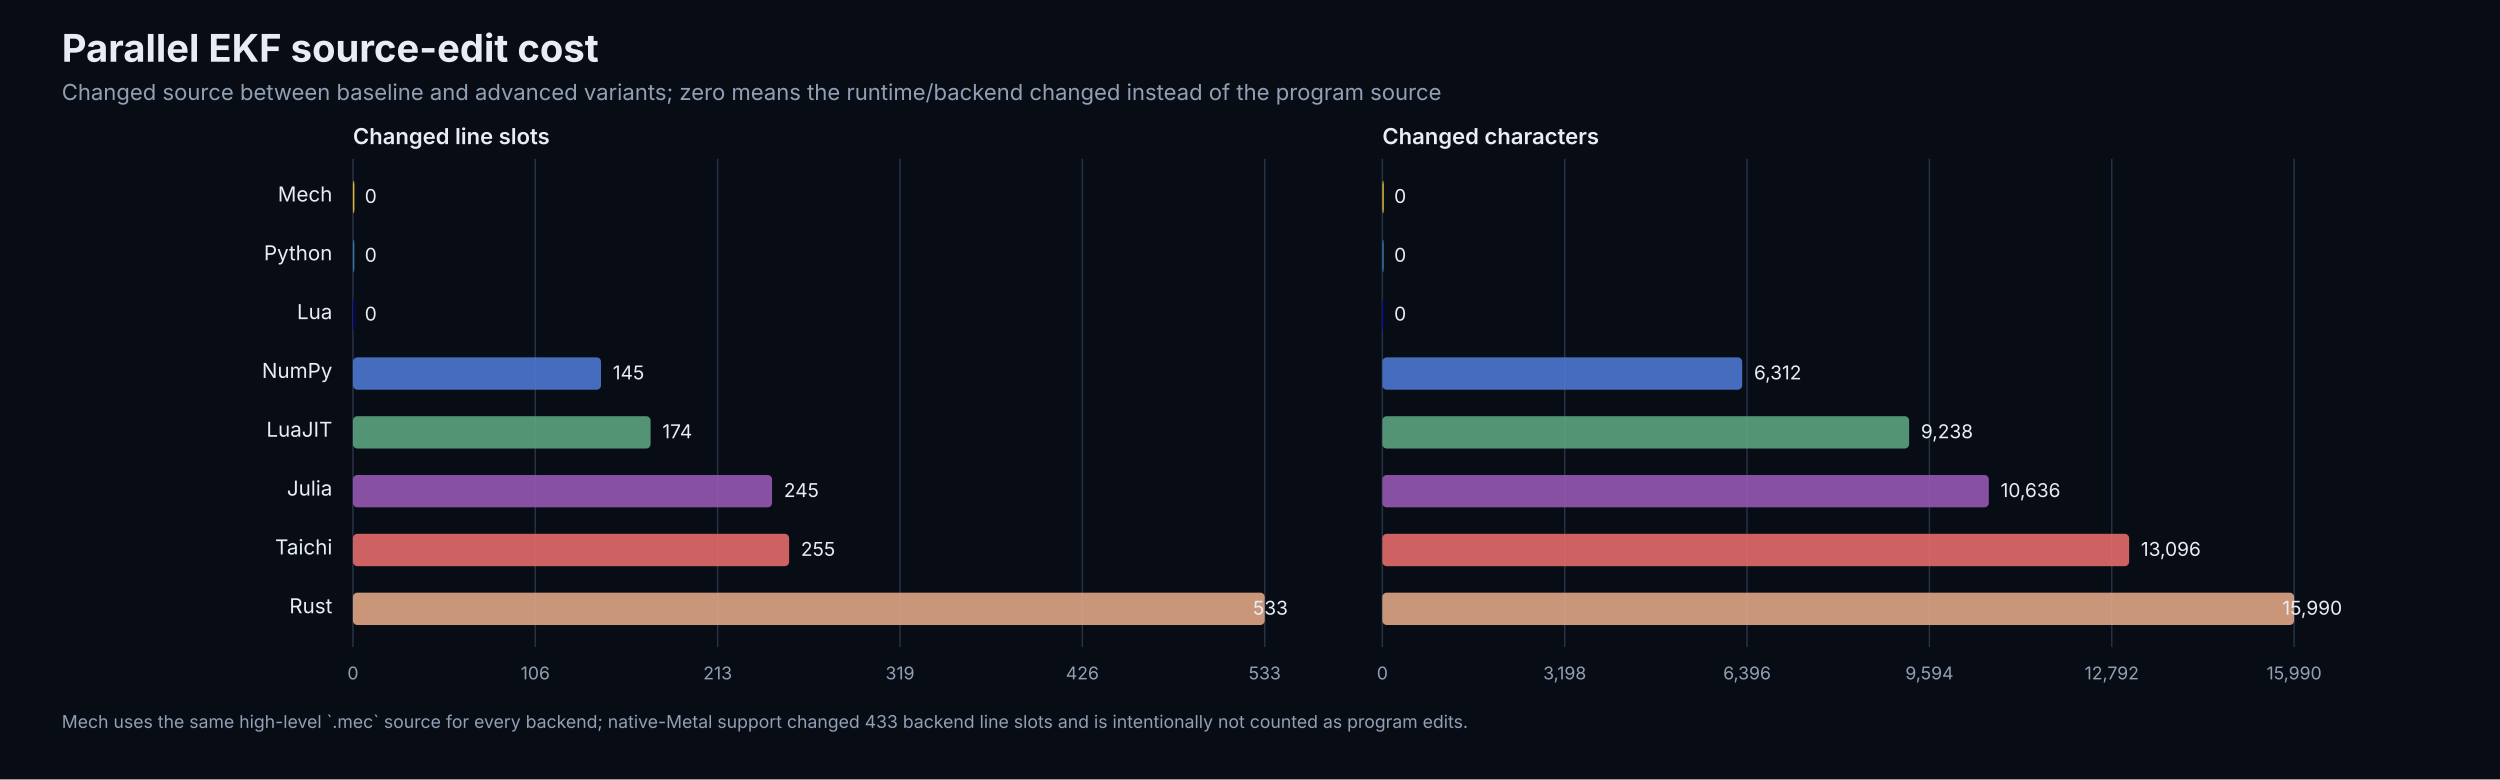
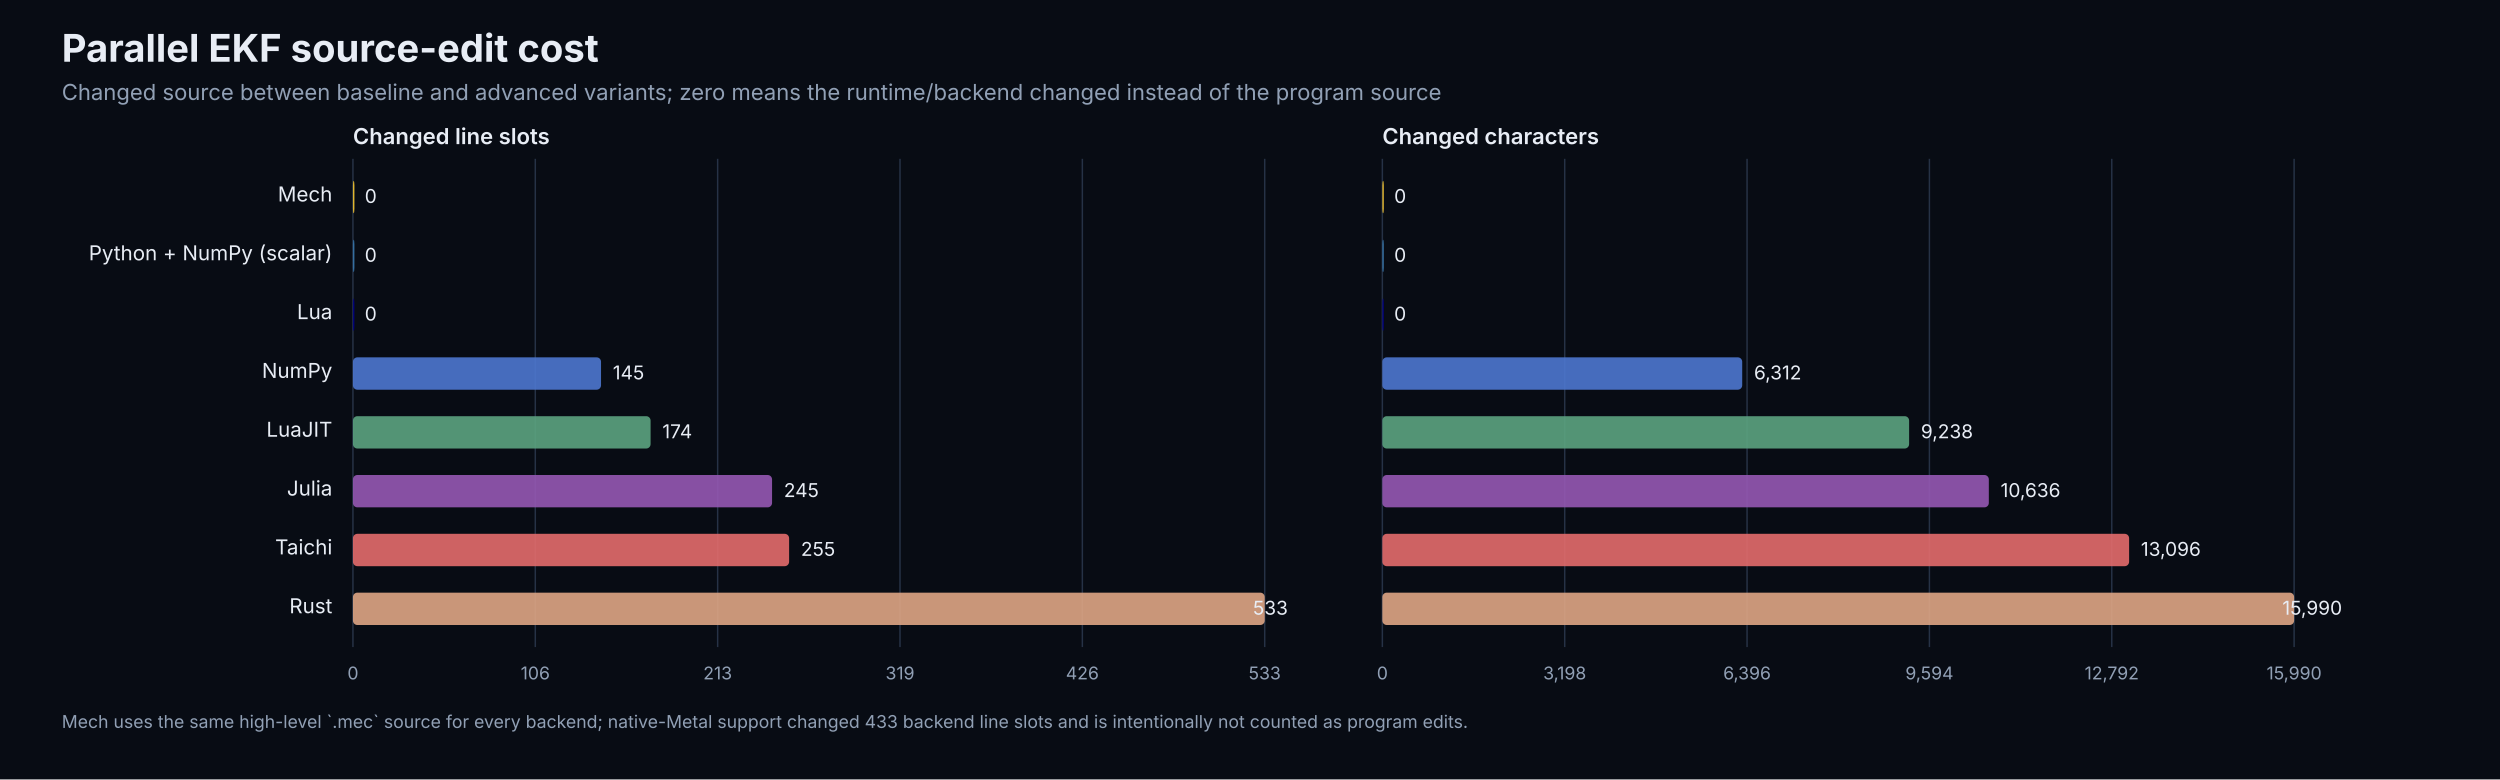
<svg xmlns="http://www.w3.org/2000/svg" width="1700" height="530" viewBox="0 0 1700 530">
  <rect width="100%" height="100%" fill="#080c14" />
  <style>text{font-family:-apple-system,BlinkMacSystemFont,"Segoe UI",sans-serif;fill:#e8edf5}.muted{fill:#91a0b5}.grid{stroke:#263246;stroke-width:1}.label{font-size:14px}.value{font-size:13px;font-variant-numeric:tabular-nums}</style>
  <text x="42" y="42" font-size="26" font-weight="700">Parallel EKF source-edit cost</text>
  <text x="42" y="68" class="muted" font-size="15">Changed source between baseline and advanced variants; zero means the runtime/backend changed instead of the program source</text>
  <text x="240" y="98" font-size="15" font-weight="600">Changed line slots</text>
  <text x="940.0" y="98" font-size="15" font-weight="600">Changed characters</text>
  <line x1="240.0" y1="108" x2="240.0" y2="440" class="grid" />
  <line x1="940.0" y1="108" x2="940.0" y2="440" class="grid" />
  <text x="240.0" y="462" text-anchor="middle" class="muted" font-size="12">0</text>
  <text x="940.0" y="462" text-anchor="middle" class="muted" font-size="12">0</text>
  <line x1="364.0" y1="108" x2="364.0" y2="440" class="grid" />
  <line x1="1064.0" y1="108" x2="1064.0" y2="440" class="grid" />
  <text x="364.0" y="462" text-anchor="middle" class="muted" font-size="12">106</text>
  <text x="1064.0" y="462" text-anchor="middle" class="muted" font-size="12">3,198</text>
  <line x1="488.0" y1="108" x2="488.0" y2="440" class="grid" />
  <line x1="1188.0" y1="108" x2="1188.0" y2="440" class="grid" />
  <text x="488.0" y="462" text-anchor="middle" class="muted" font-size="12">213</text>
  <text x="1188.0" y="462" text-anchor="middle" class="muted" font-size="12">6,396</text>
  <line x1="612.0" y1="108" x2="612.0" y2="440" class="grid" />
  <line x1="1312.0" y1="108" x2="1312.0" y2="440" class="grid" />
  <text x="612.0" y="462" text-anchor="middle" class="muted" font-size="12">319</text>
  <text x="1312.0" y="462" text-anchor="middle" class="muted" font-size="12">9,594</text>
  <line x1="736.0" y1="108" x2="736.0" y2="440" class="grid" />
  <line x1="1436.0" y1="108" x2="1436.0" y2="440" class="grid" />
  <text x="736.0" y="462" text-anchor="middle" class="muted" font-size="12">426</text>
  <text x="1436.0" y="462" text-anchor="middle" class="muted" font-size="12">12,792</text>
  <line x1="860.0" y1="108" x2="860.0" y2="440" class="grid" />
  <line x1="1560.0" y1="108" x2="1560.0" y2="440" class="grid" />
  <text x="860.0" y="462" text-anchor="middle" class="muted" font-size="12">533</text>
  <text x="1560.0" y="462" text-anchor="middle" class="muted" font-size="12">15,990</text>
  <text x="226" y="137" text-anchor="end" class="label">Mech</text>
  <rect x="240" y="123" width="1.0" height="22" rx="3" fill="#f4c430" opacity="0.9" />
  <text x="248.0" y="138" class="value">0</text>
  <rect x="940.0" y="123" width="1.0" height="22" rx="3" fill="#f4c430" opacity="0.9" />
  <text x="948.0" y="138" class="value">0</text>
-   <text x="226" y="177" text-anchor="end" class="label">Python</text>
+   <text x="226" y="177" text-anchor="end" class="label">Python + NumPy (scalar)</text>
  <rect x="240" y="163" width="1.0" height="22" rx="3" fill="#3776ab" opacity="0.9" />
  <text x="248.0" y="178" class="value">0</text>
  <rect x="940.0" y="163" width="1.0" height="22" rx="3" fill="#3776ab" opacity="0.9" />
  <text x="948.0" y="178" class="value">0</text>
  <text x="226" y="217" text-anchor="end" class="label">Lua</text>
  <rect x="240" y="203" width="1.0" height="22" rx="3" fill="#000080" opacity="0.9" />
  <text x="248.0" y="218" class="value">0</text>
  <rect x="940.0" y="203" width="1.0" height="22" rx="3" fill="#000080" opacity="0.9" />
  <text x="948.0" y="218" class="value">0</text>
  <text x="226" y="257" text-anchor="end" class="label">NumPy</text>
  <rect x="240" y="243" width="168.7" height="22" rx="3" fill="#4d77cf" opacity="0.9" />
  <text x="416.7" y="258" class="value">145</text>
  <rect x="940.0" y="243" width="244.7" height="22" rx="3" fill="#4d77cf" opacity="0.9" />
  <text x="1192.7" y="258" class="value">6,312</text>
  <text x="226" y="297" text-anchor="end" class="label">LuaJIT</text>
  <rect x="240" y="283" width="202.4" height="22" rx="3" fill="#5ba37f" opacity="0.9" />
  <text x="450.4" y="298" class="value">174</text>
  <rect x="940.0" y="283" width="358.2" height="22" rx="3" fill="#5ba37f" opacity="0.9" />
  <text x="1306.2" y="298" class="value">9,238</text>
  <text x="226" y="337" text-anchor="end" class="label">Julia</text>
  <rect x="240" y="323" width="285.0" height="22" rx="3" fill="#9558b2" opacity="0.9" />
  <text x="533.0" y="338" class="value">245</text>
  <rect x="940.0" y="323" width="412.4" height="22" rx="3" fill="#9558b2" opacity="0.9" />
  <text x="1360.4" y="338" class="value">10,636</text>
  <text x="226" y="377" text-anchor="end" class="label">Taichi</text>
  <rect x="240" y="363" width="296.6" height="22" rx="3" fill="#e36b6b" opacity="0.9" />
  <text x="544.6" y="378" class="value">255</text>
  <rect x="940.0" y="363" width="507.8" height="22" rx="3" fill="#e36b6b" opacity="0.9" />
  <text x="1455.8" y="378" class="value">13,096</text>
  <text x="226" y="417" text-anchor="end" class="label">Rust</text>
  <rect x="240" y="403" width="620.0" height="22" rx="3" fill="#dea584" opacity="0.9" />
  <text x="852.0" y="418" class="value">533</text>
  <rect x="940.0" y="403" width="620.0" height="22" rx="3" fill="#dea584" opacity="0.9" />
  <text x="1552.0" y="418" class="value">15,990</text>
  <text x="42" y="495" class="muted" font-size="12">Mech uses the same high-level `.mec` source for every backend; native-Metal support changed 433 backend line slots and is intentionally not counted as program edits.</text>
</svg>
